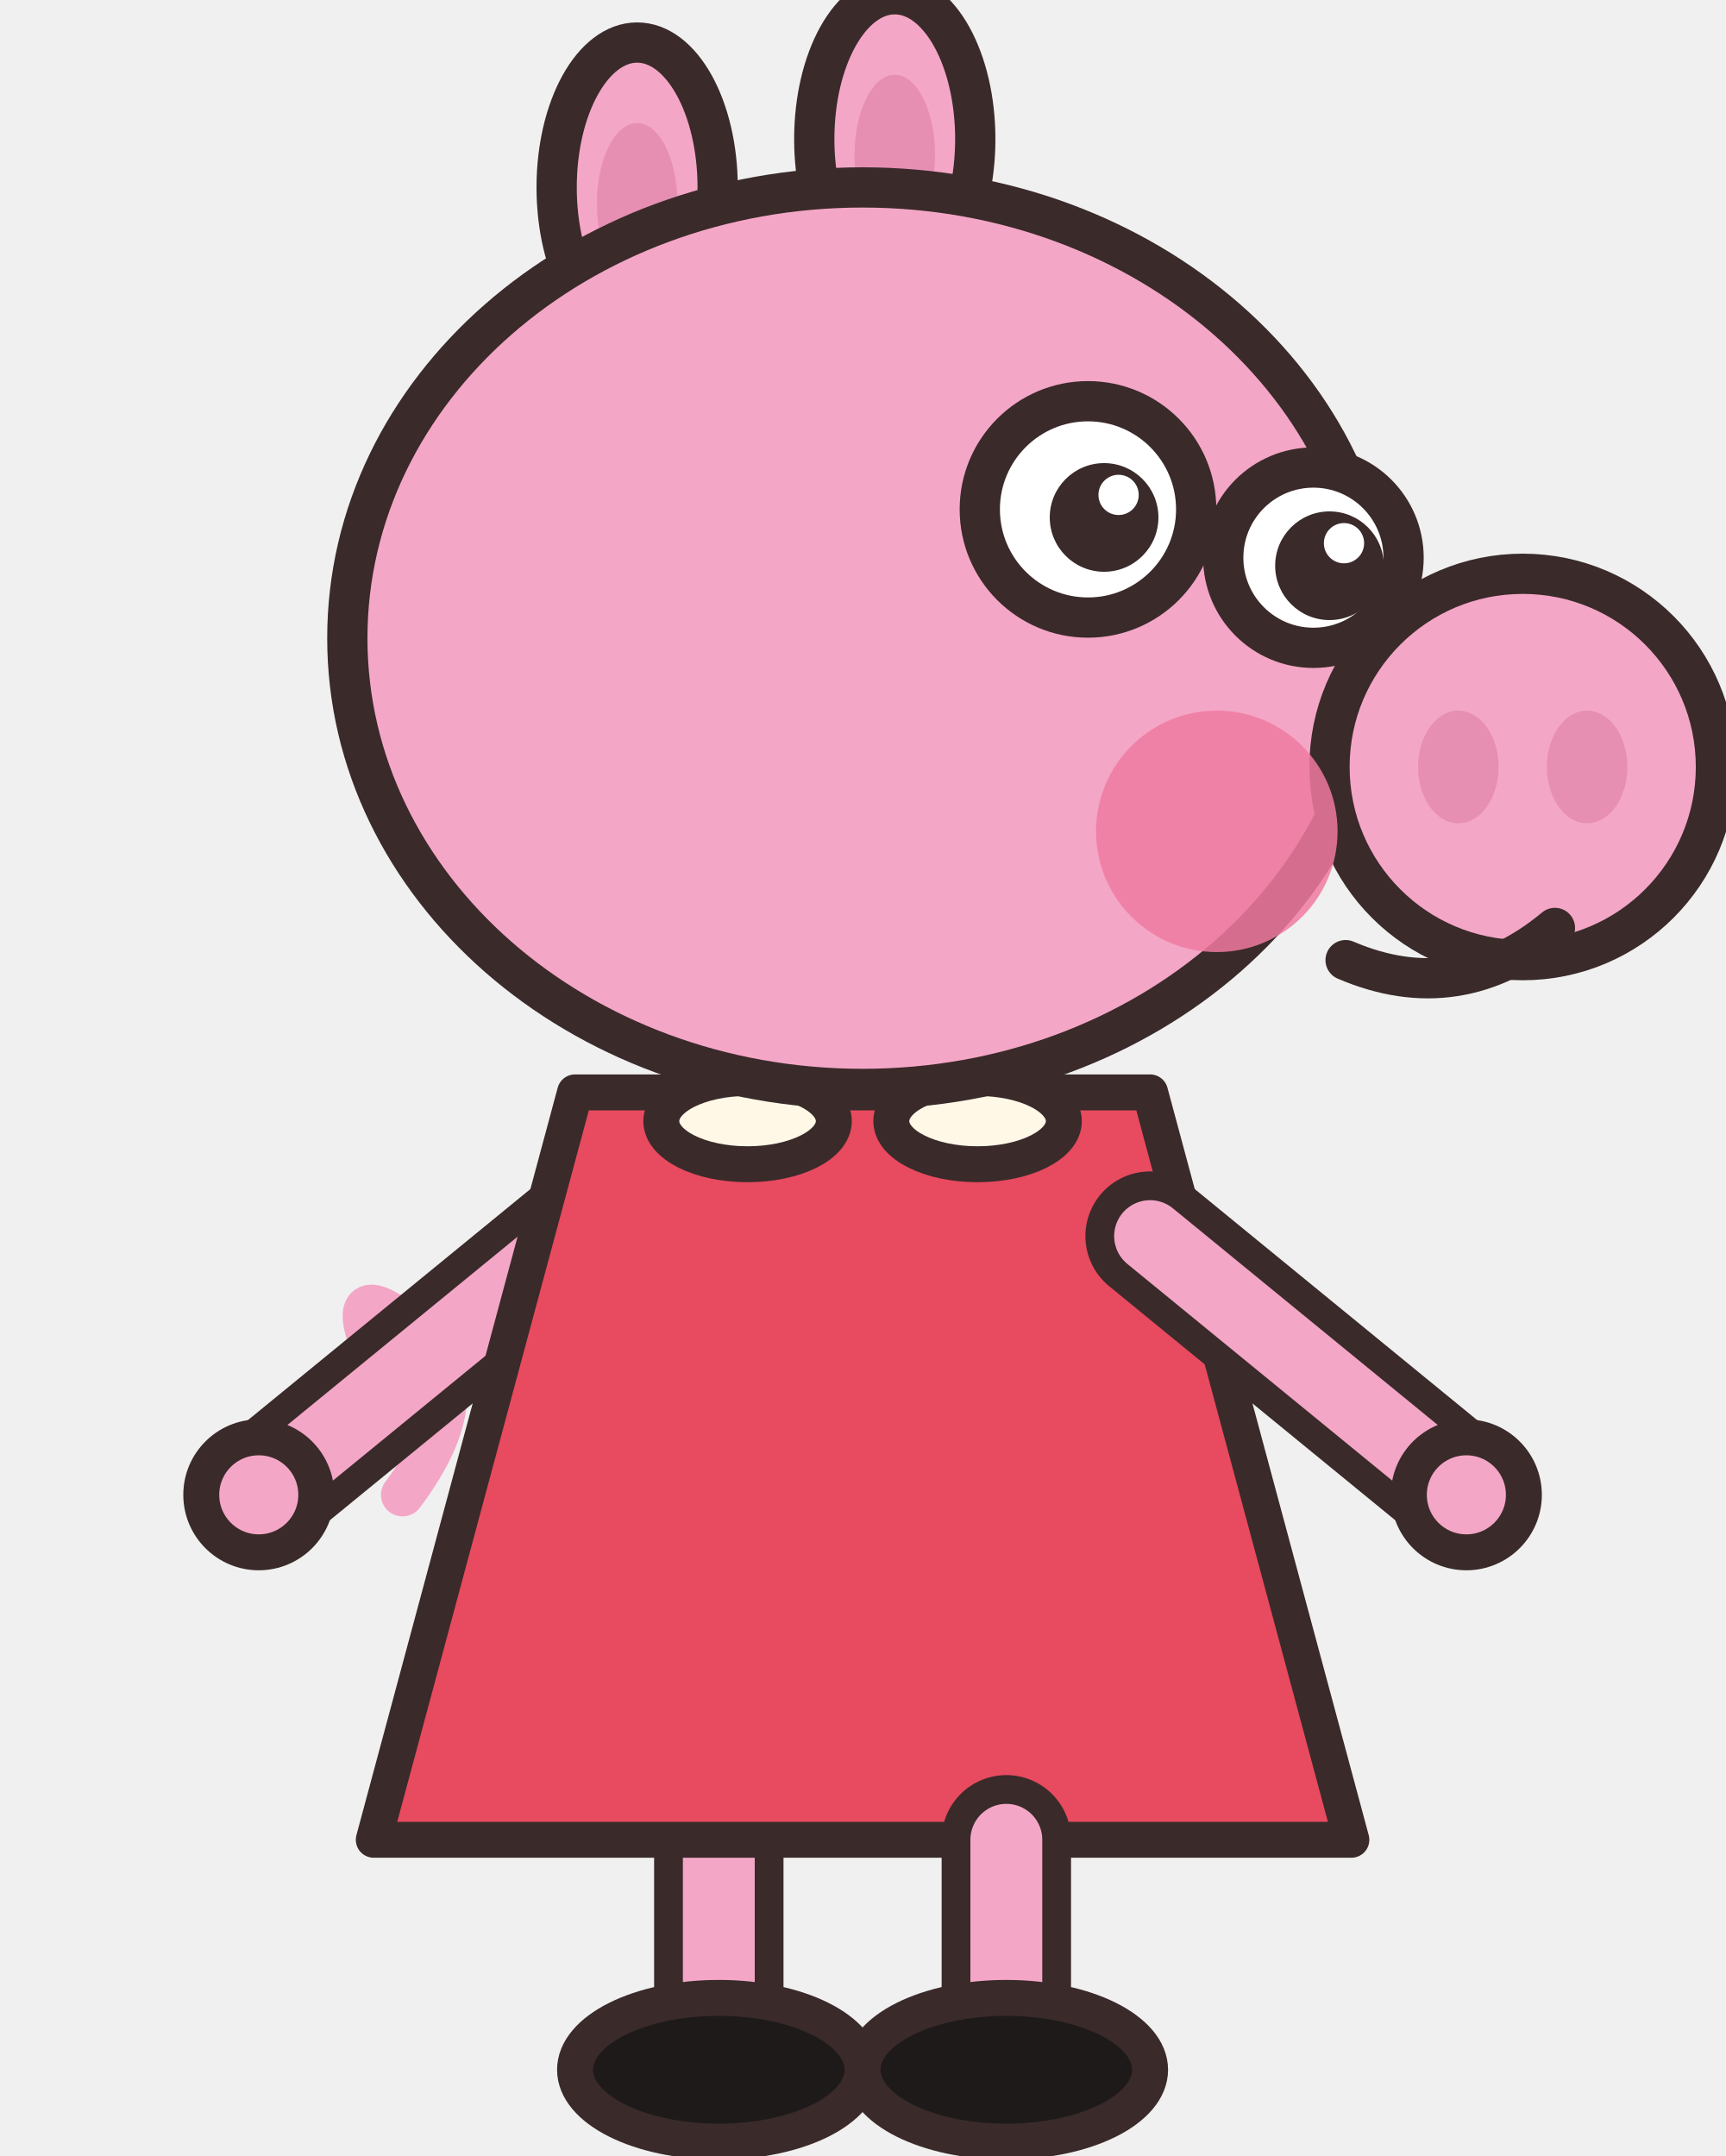
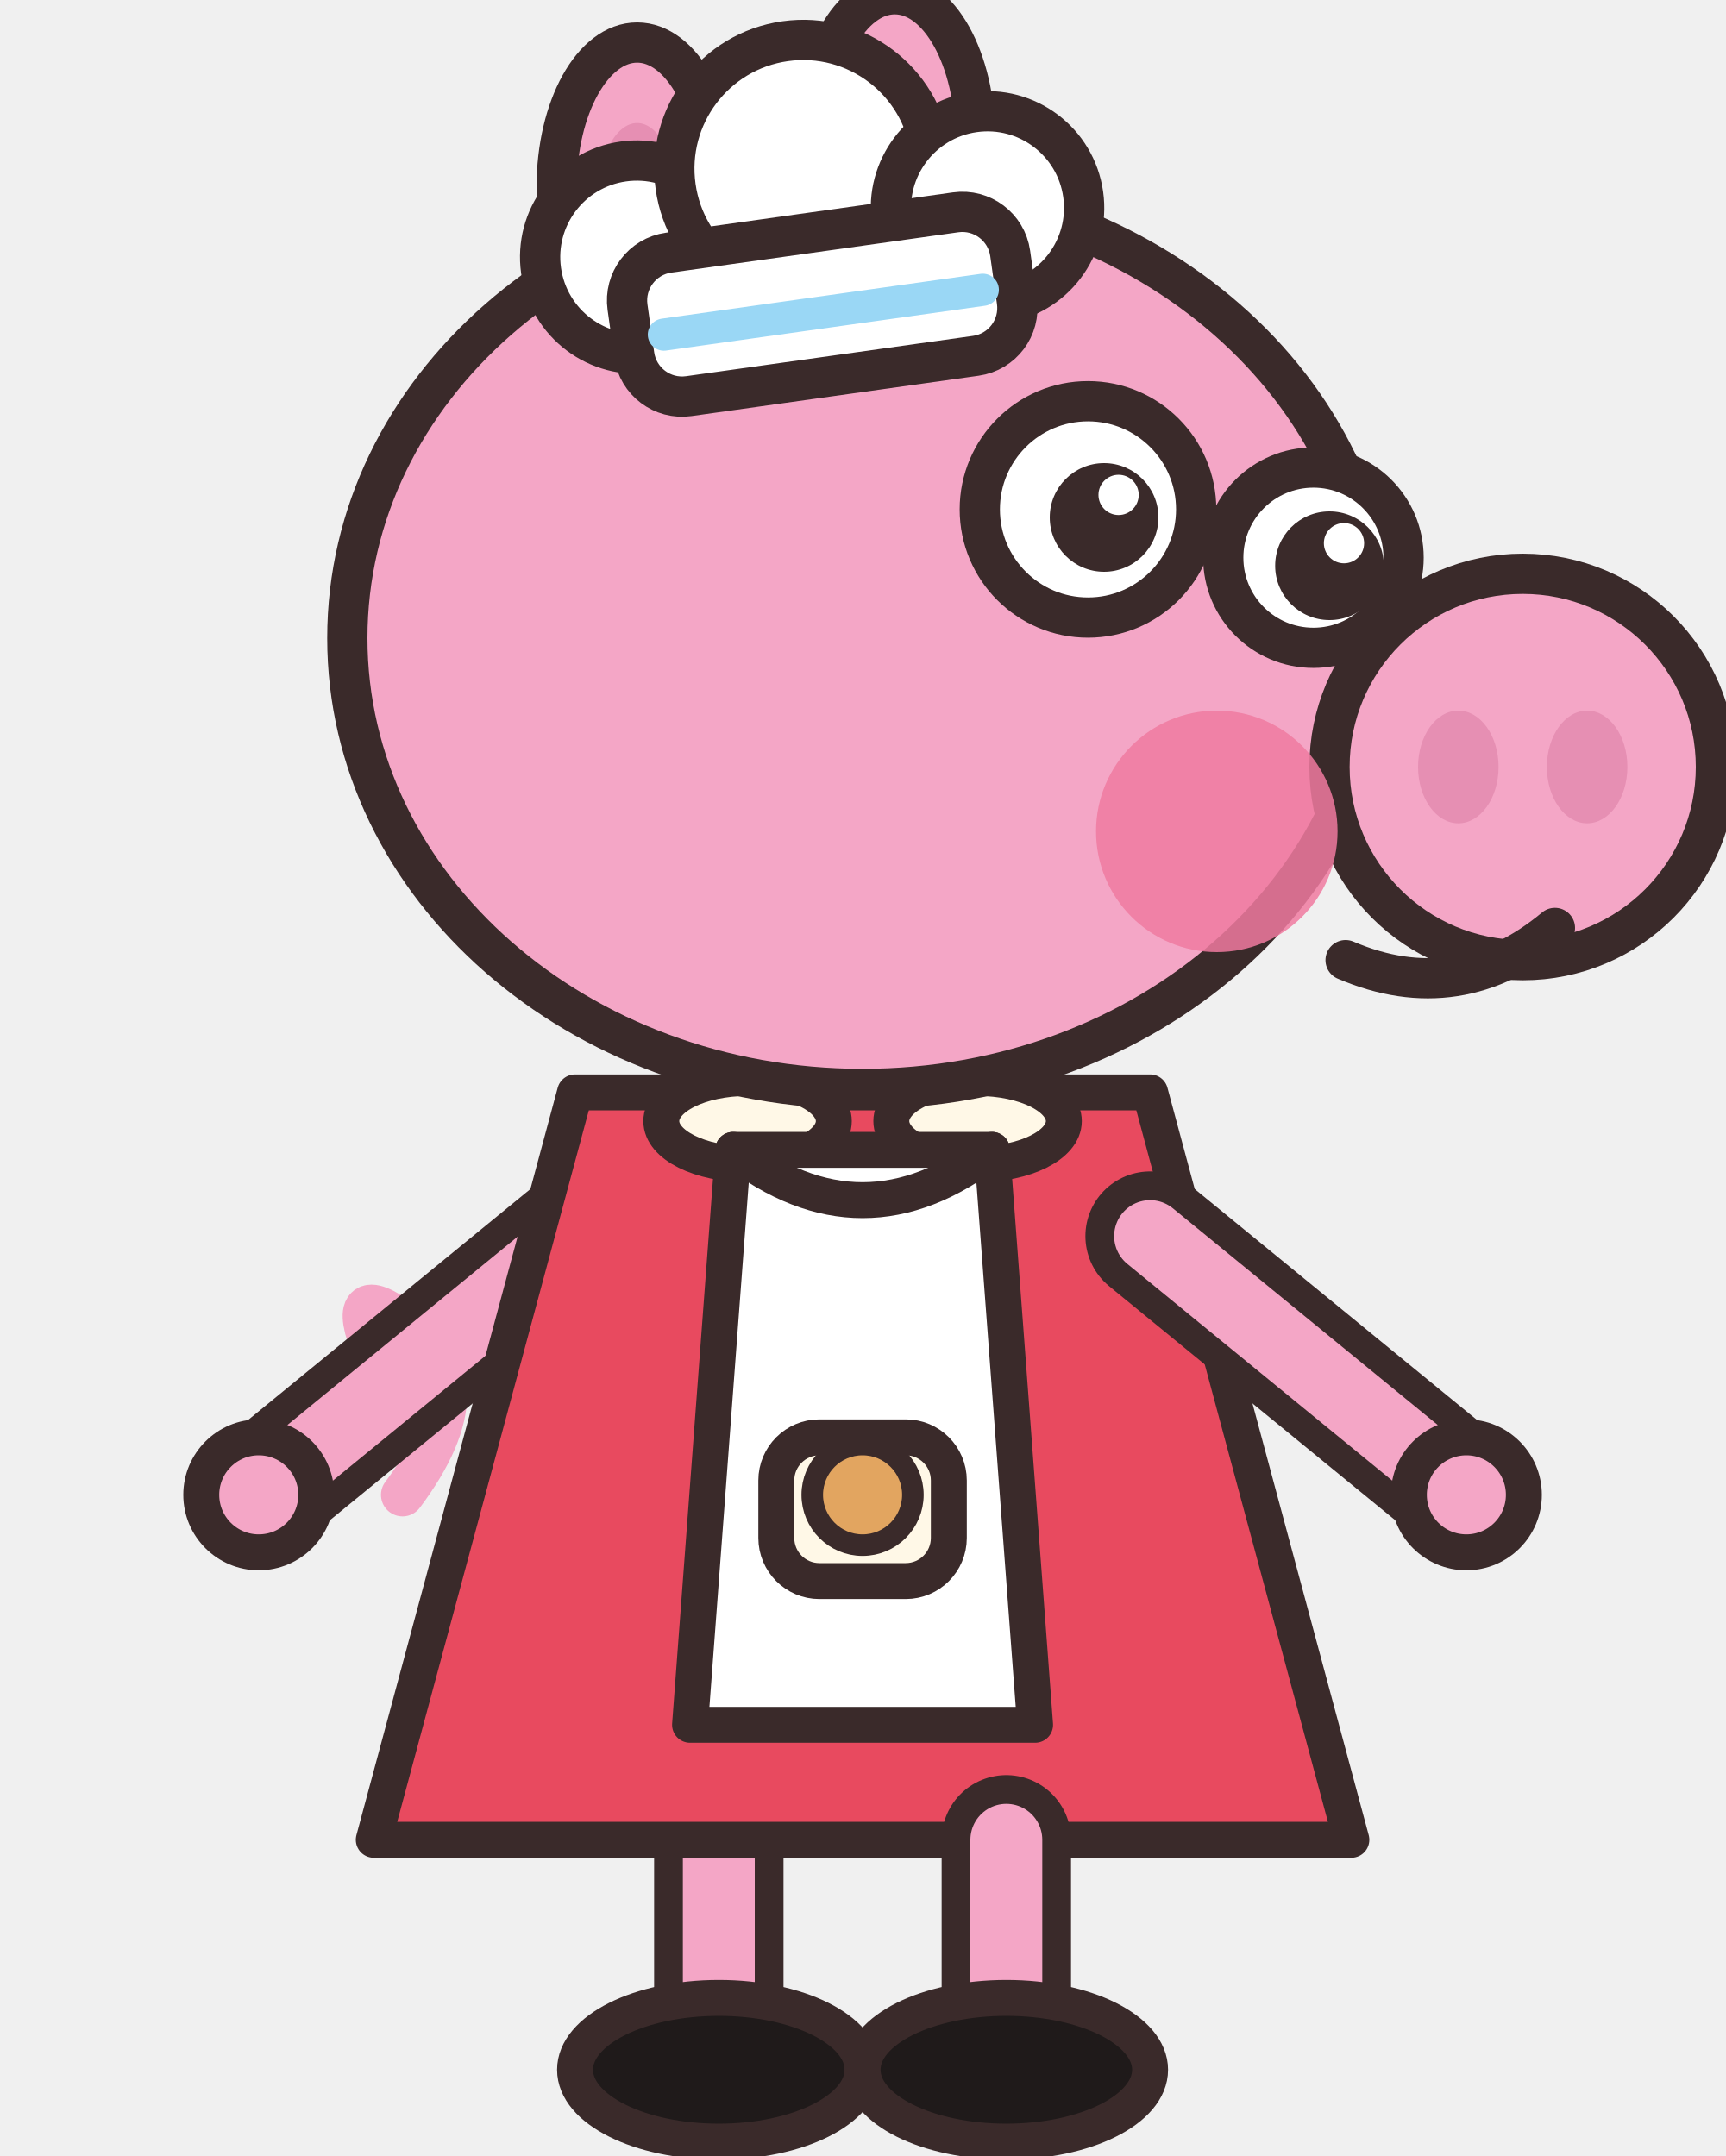
<svg xmlns="http://www.w3.org/2000/svg" viewBox="0 0 120 150">
  <g stroke="#3a2a2a" stroke-linecap="round" stroke-linejoin="round" stroke-width="2.5">
    <path fill="none" stroke="#f4a6c6" stroke-width="3" d="M28 104q6-8 0-12-4-3-2 2" />
    <path stroke-width="9" d="M50 128v14" />
    <path stroke="#f4a6c6" stroke-width="5" d="M50 128v14" />
    <ellipse cx="50" cy="144" fill="#1f1a1a" rx="10" ry="5" />
    <path stroke-width="9" d="m40 86-22 18" />
    <path stroke="#f4a6c6" stroke-width="5" d="m40 86-22 18" />
    <circle cx="18" cy="104" r="4" fill="#f4a6c6" />
    <path fill="#e84a5f" d="M40 76h40l14 52H26Z" />
    <ellipse cx="52" cy="78" fill="#fff8e7" rx="6" ry="3" />
    <ellipse cx="68" cy="78" fill="#fff8e7" rx="6" ry="3" />
+     <path fill="#fff" d="M51 80h18l3 40H48Z" />
+     <rect width="12" height="10" x="54" y="100" fill="#fff8e7" rx="3" />
+     <path fill="none" d="M51 80q9 7 18 0" />
+     <circle cx="60" cy="104" r="3.5" fill="#e2a560" stroke-width="1.5" />
    <path stroke-width="9" d="M70 128v14" />
    <path stroke="#f4a6c6" stroke-width="5" d="M70 128v14" />
    <ellipse cx="70" cy="144" fill="#1f1a1a" rx="10" ry="5" />
    <g transform="translate(-7.2 -9.36)scale(1.12)">
      <ellipse cx="46" cy="20" fill="#f4a6c6" rx="5" ry="9" />
      <ellipse cx="46" cy="21" fill="#e68fb3" stroke="none" rx="2.5" ry="5" />
      <ellipse cx="62" cy="17" fill="#f4a6c6" rx="5" ry="9" />
      <ellipse cx="62" cy="18" fill="#e68fb3" stroke="none" rx="2.5" ry="5" />
      <ellipse cx="60" cy="48" fill="#f4a6c6" rx="32" ry="28" />
      <circle cx="101" cy="56" r="12" fill="#f4a6c6" />
      <circle cx="101" cy="56" r="10.7" fill="#f4a6c6" stroke="none" />
      <ellipse cx="97" cy="56" fill="#e68fb3" stroke="none" rx="2.5" ry="3.5" />
      <ellipse cx="105" cy="56" fill="#e68fb3" stroke="none" rx="2.5" ry="3.5" />
      <circle cx="74" cy="40" r="6.72" fill="#fff" />
      <circle cx="75" cy="40.5" r="3.375" fill="#3a2a2a" stroke="none" />
      <circle cx="75.9" cy="39.1" r="1.25" fill="#fff" stroke="none" />
      <circle cx="88" cy="43" r="5.6" fill="#fff" />
      <circle cx="89" cy="43.5" r="3.375" fill="#3a2a2a" stroke="none" />
      <circle cx="89.9" cy="42.1" r="1.25" fill="#fff" stroke="none" />
      <circle cx="82" cy="60" r="7.5" fill="#f07aa0" fill-opacity=".85" stroke="none" />
+       <g transform="rotate(-8 120.353 26.5)">
+         <circle cx="47" cy="14" r="6" fill="#fff" />
+         <circle cx="58" cy="10" r="8" fill="#fff" />
+         <circle cx="69" cy="14" r="6" fill="#fff" />
+         <rect width="24" height="9" x="46" y="14" fill="#fff" rx="3" />
+         <path stroke="#9ad7f5" stroke-width="2" d="M48 19h20" />
+       </g>
      <path fill="none" d="M90 68q7 3 13-2" />
    </g>
    <path stroke-width="9" d="m80 86 22 18" />
    <path stroke="#f4a6c6" stroke-width="5" d="m80 86 22 18" />
    <circle cx="102" cy="104" r="4" fill="#f4a6c6" />
  </g>
</svg>
